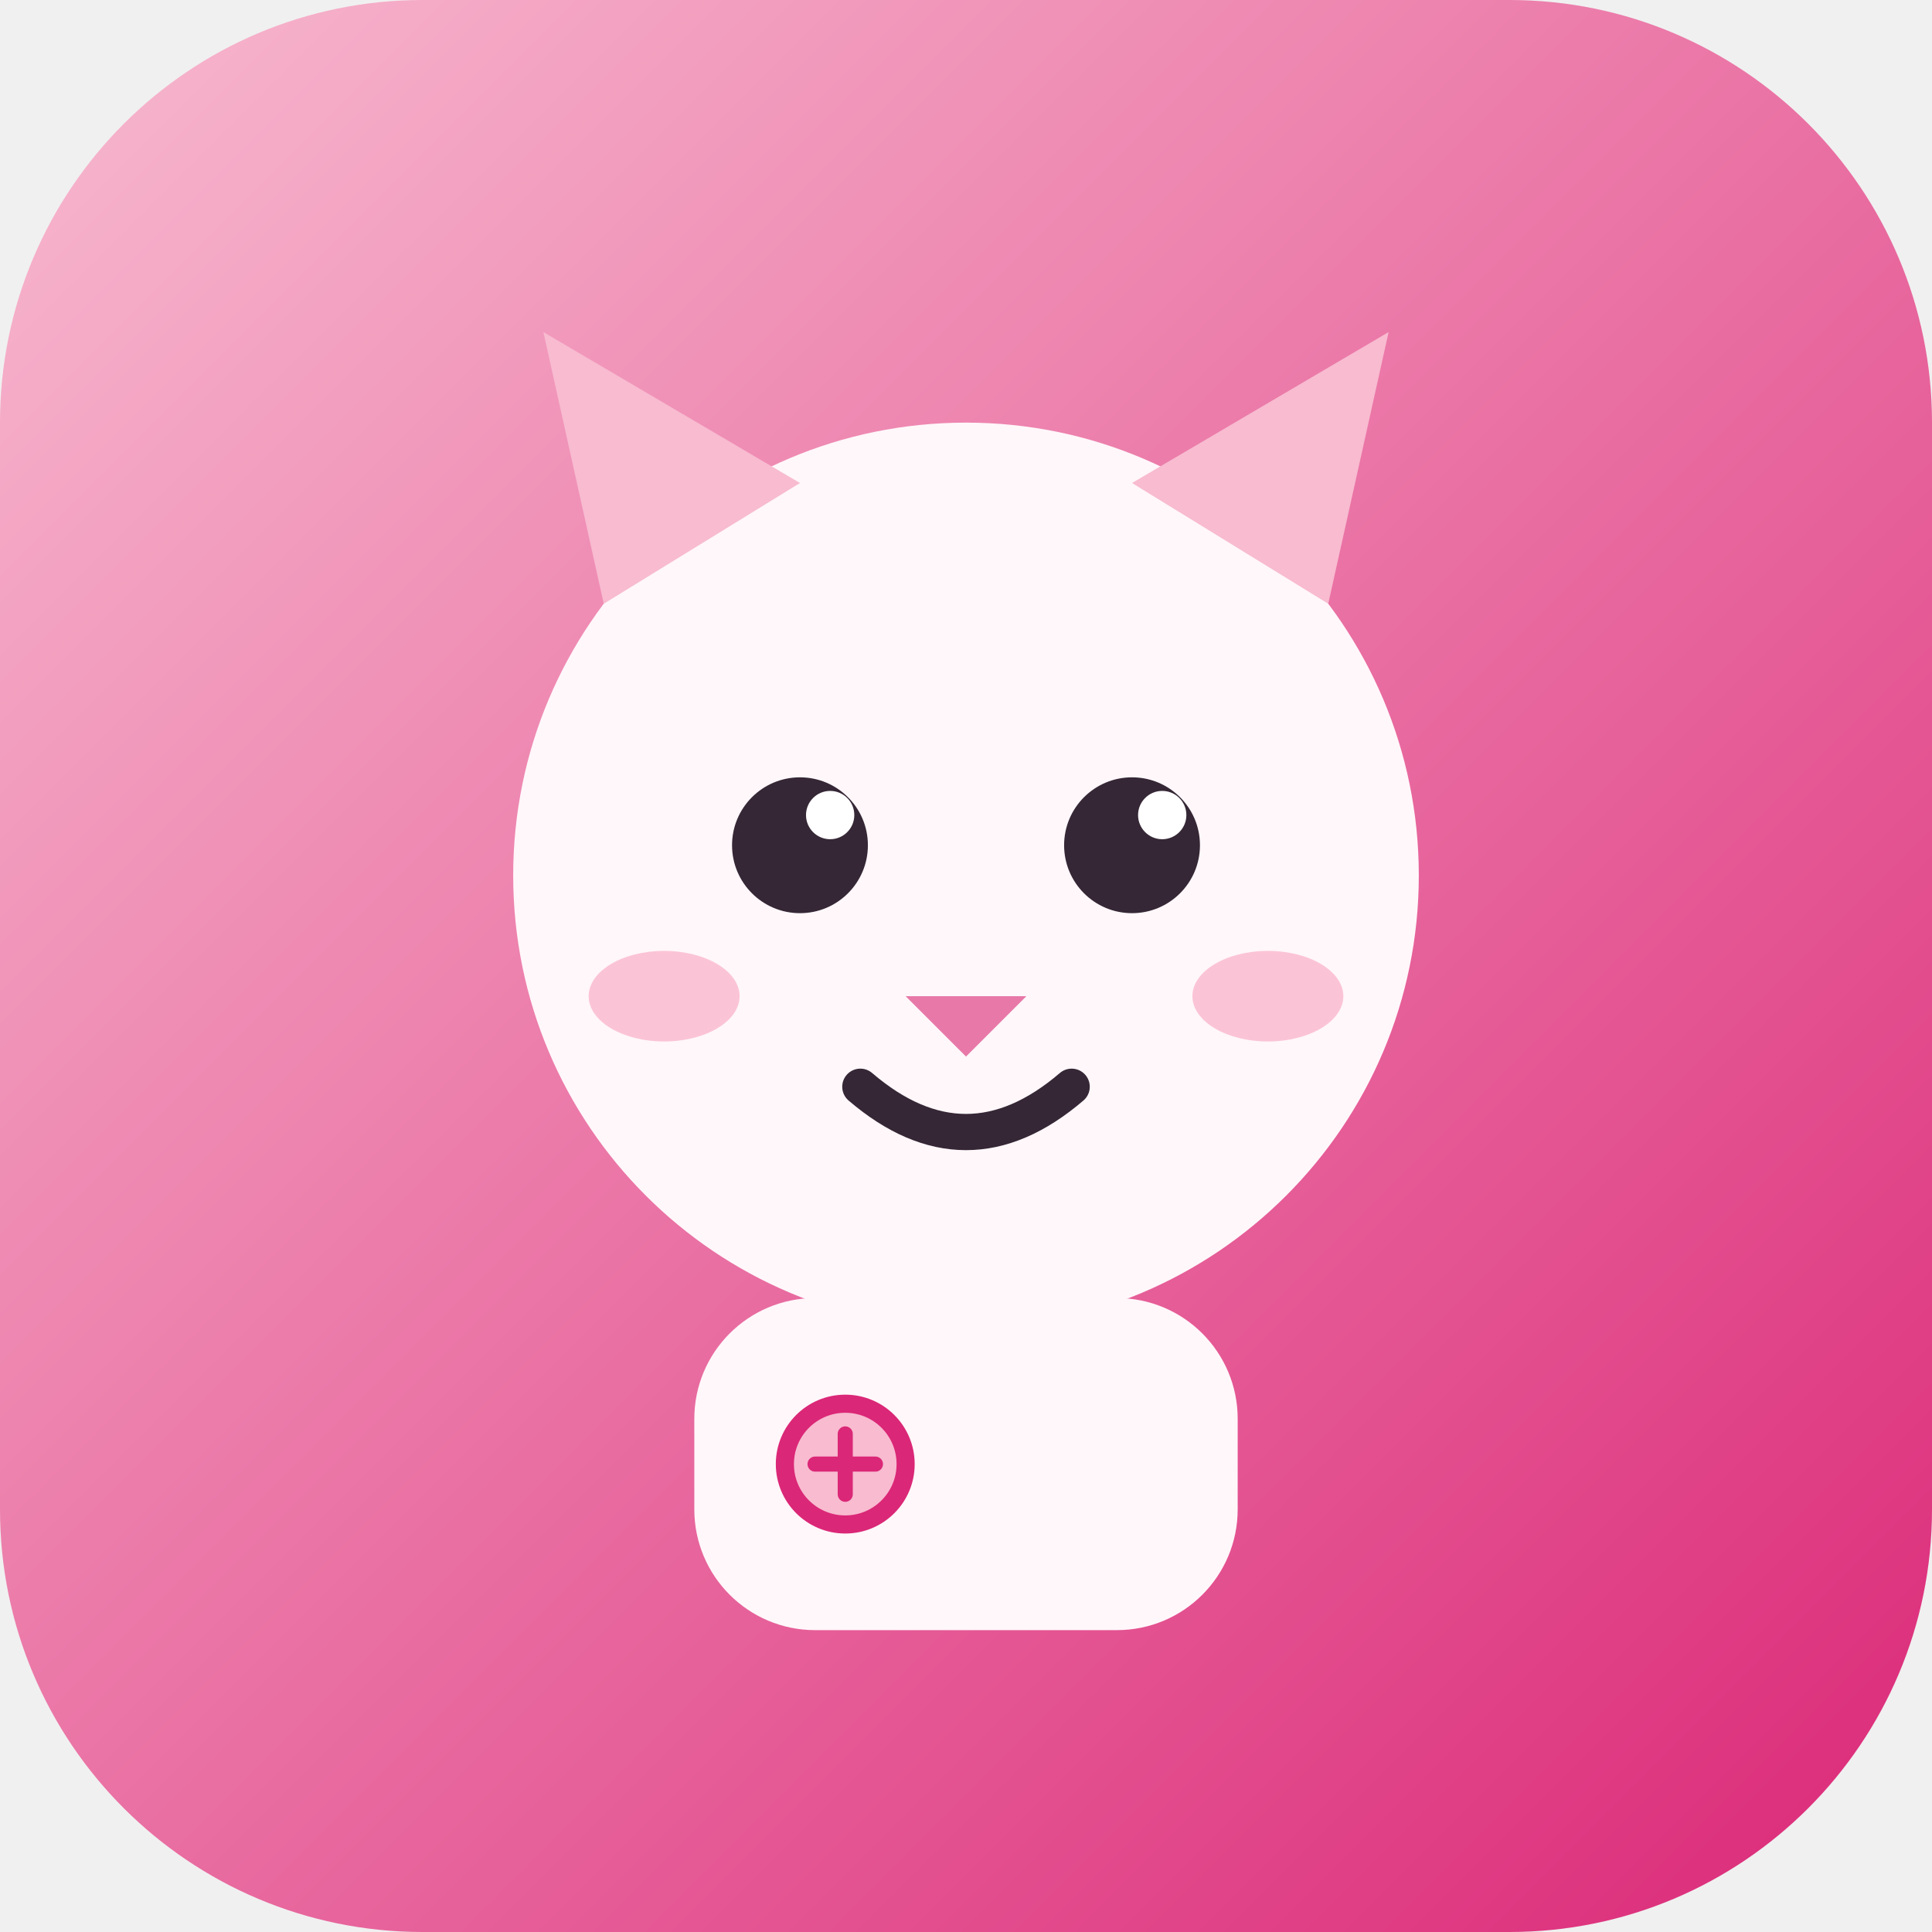
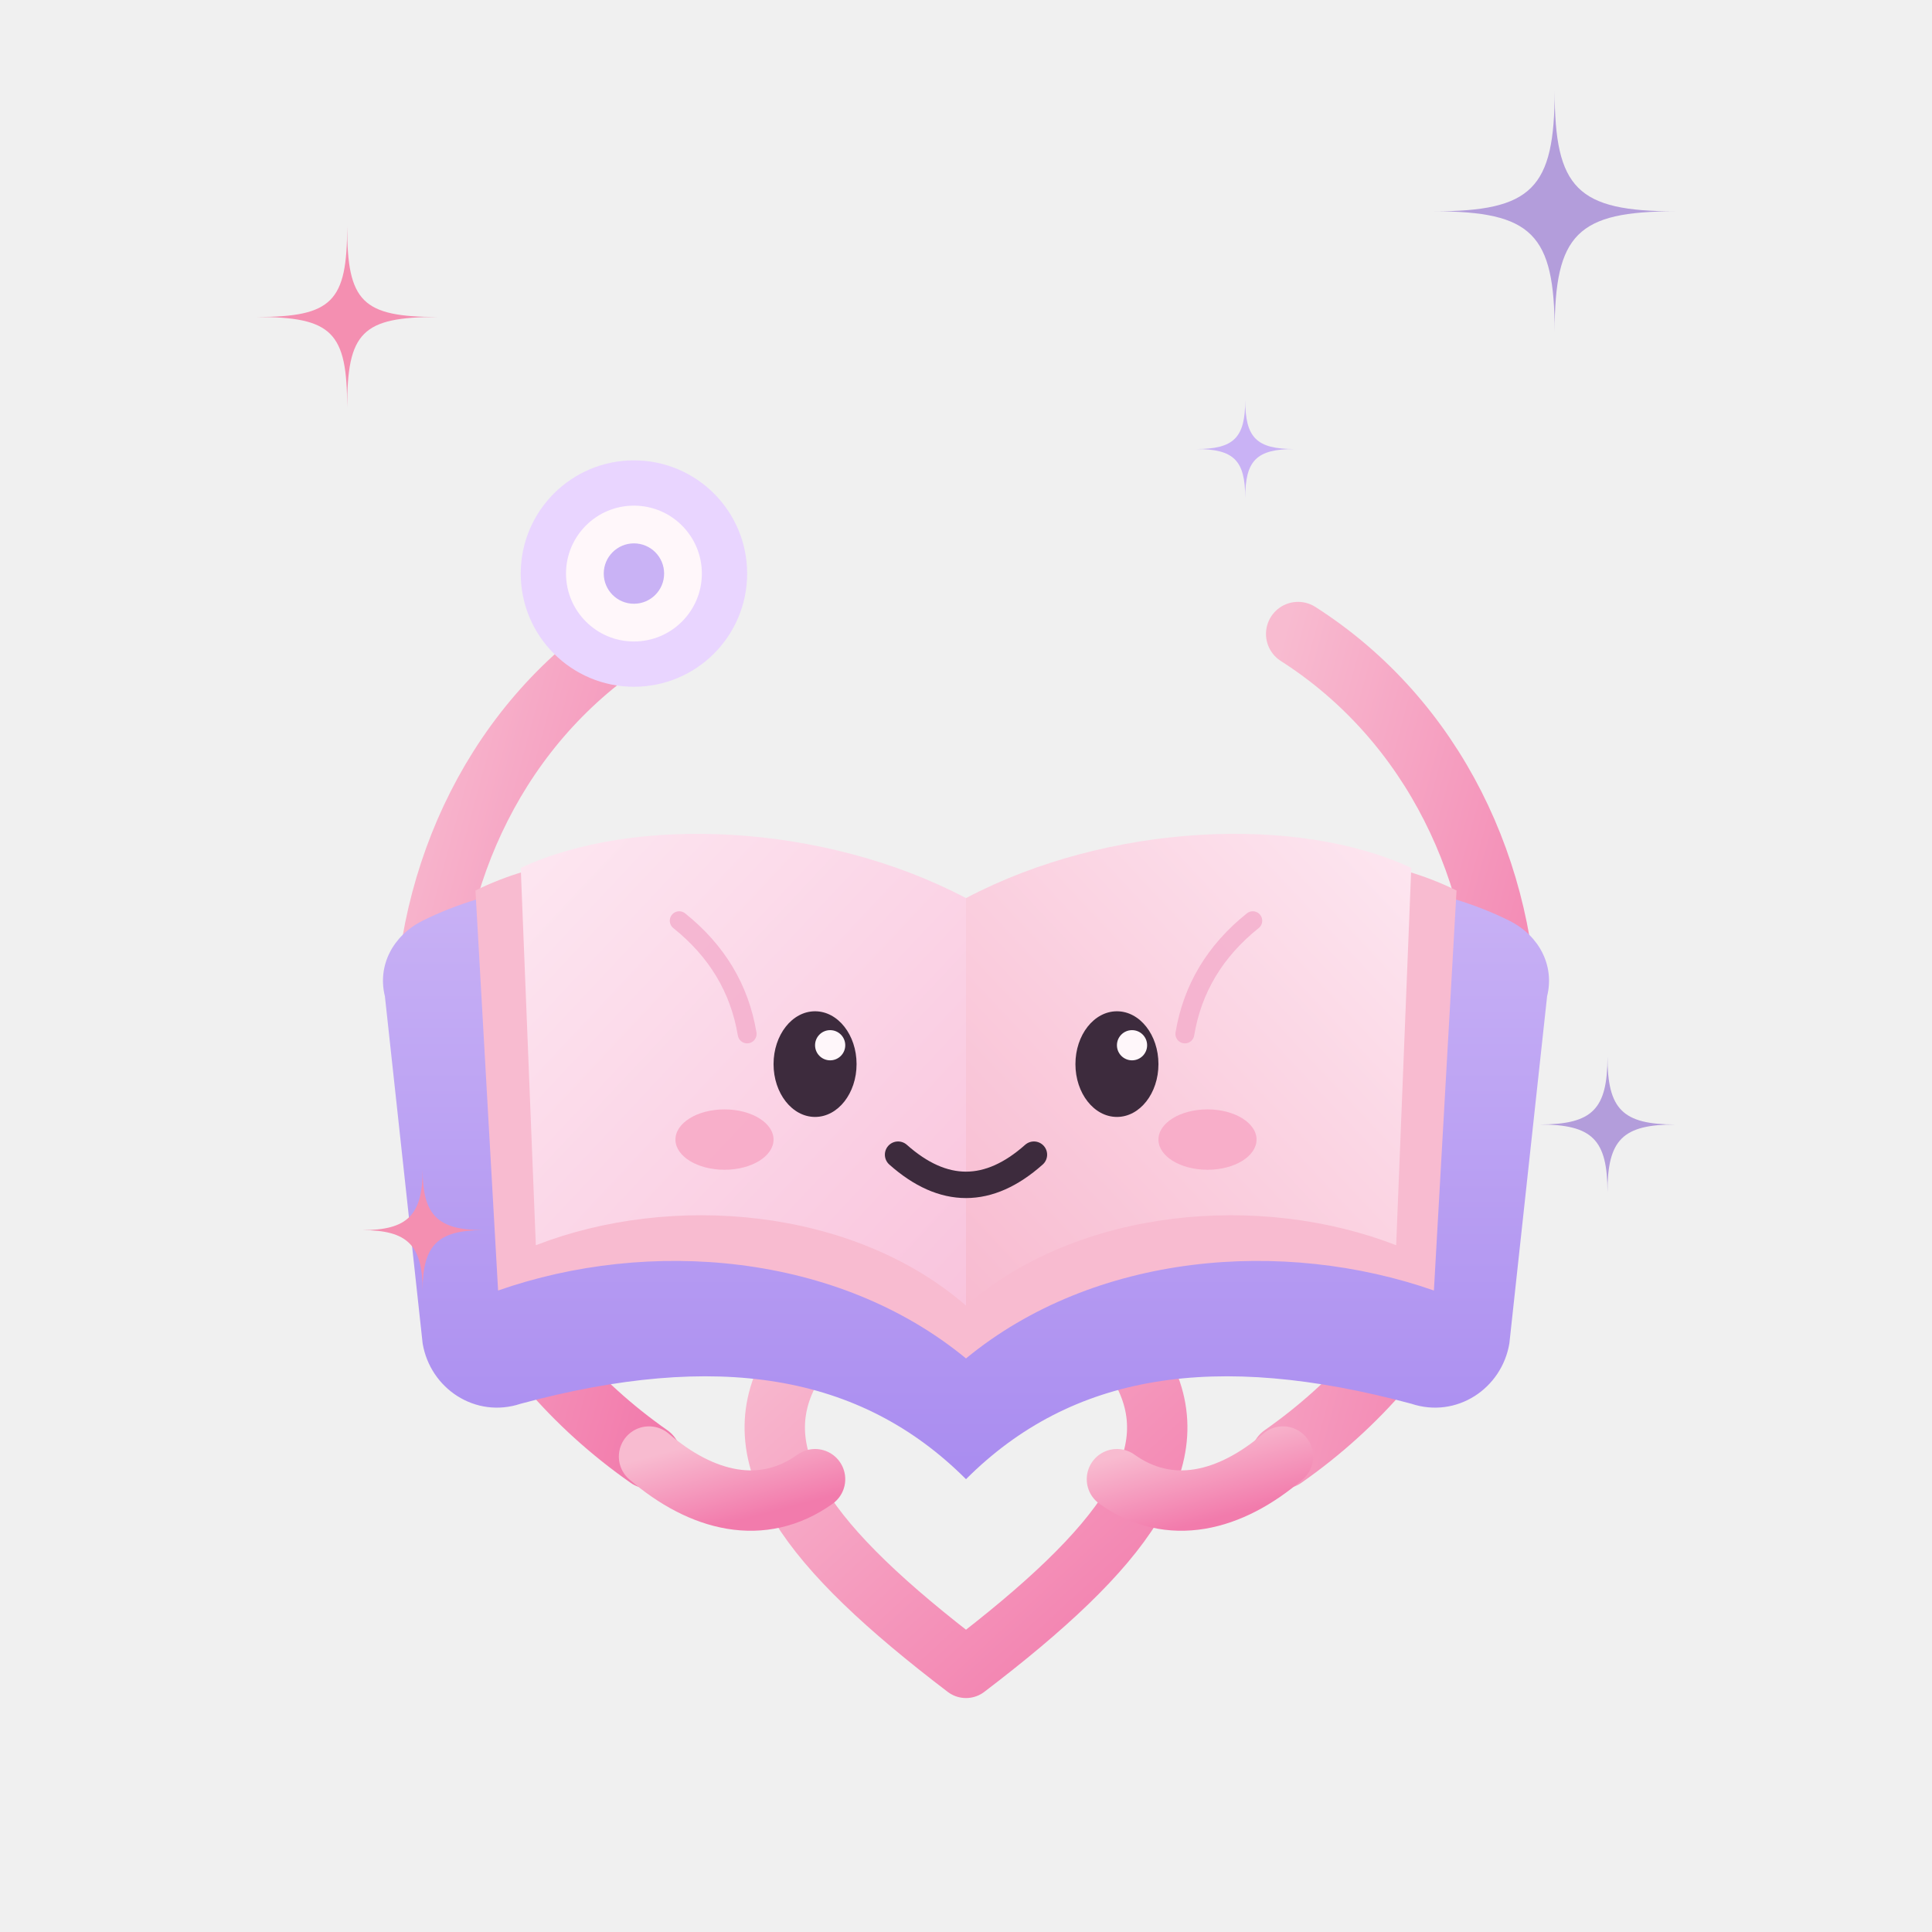
- <svg xmlns="http://www.w3.org/2000/svg" viewBox="0 0 128 128" role="img" aria-label="MedTech Study Companion icon">
+ <svg xmlns="http://www.w3.org/2000/svg" viewBox="0 0 512 512" role="img" aria-label="MedTech Study Companion mascot: a smiling pink book with a stethoscope heart">
  <defs>
-     <linearGradient id="g" x1="0" y1="0" x2="1" y2="1">
+     <linearGradient id="pgL" x1="0" y1="0" x2="1" y2="1">
+       <stop offset="0" stop-color="#FDE7F1" />
+       <stop offset="1" stop-color="#F9C4DD" />
+     </linearGradient>
+     <linearGradient id="pgR" x1="1" y1="0" x2="0" y2="1">
+       <stop offset="0" stop-color="#FDE7F1" />
+       <stop offset="1" stop-color="#F8BBD0" />
+     </linearGradient>
+     <linearGradient id="cover" x1="0" y1="0" x2="0" y2="1">
+       <stop offset="0" stop-color="#C9B2F5" />
+       <stop offset="1" stop-color="#A98CF0" />
+     </linearGradient>
+     <linearGradient id="tube" x1="0" y1="0" x2="1" y2="1">
      <stop offset="0" stop-color="#F8BBD0" />
-       <stop offset="1" stop-color="#DB2777" />
+       <stop offset="1" stop-color="#F27BAC" />
    </linearGradient>
  </defs>
-   <rect width="128" height="128" rx="28" fill="url(#g)" />
-   <circle cx="64" cy="58" r="30" fill="#FFF7FA" />
-   <path d="M40 40 l-4 -18 17 10 z" fill="#F8BBD0" />
-   <path d="M88 40 l4 -18 -17 10 z" fill="#F8BBD0" />
-   <circle cx="53" cy="56" r="4.5" fill="#352735" />
-   <circle cx="75" cy="56" r="4.5" fill="#352735" />
-   <circle cx="55" cy="54" r="1.6" fill="#fff" />
-   <circle cx="77" cy="54" r="1.6" fill="#fff" />
-   <path d="M60 66 h8 l-4 4 z" fill="#E778A8" />
-   <path d="M57 72 q7 6 14 0" stroke="#352735" stroke-width="2.4" fill="none" stroke-linecap="round" />
-   <ellipse cx="44" cy="66" rx="5" ry="3" fill="#FBC4D6" />
-   <ellipse cx="84" cy="66" rx="5" ry="3" fill="#FBC4D6" />
-   <rect x="46" y="86" width="36" height="22" rx="8" fill="#FFF7FA" />
-   <circle cx="56" cy="97" r="4" fill="#F8BBD0" stroke="#DB2777" stroke-width="1.2" />
-   <path d="M54 97 h4 M56 95 v4" stroke="#DB2777" stroke-width="1" stroke-linecap="round" />
+   <path d="M168 168 C 96 214, 92 330, 172 386" fill="none" stroke="url(#tube)" stroke-width="17" stroke-linecap="round" />
+   <path d="M344 168 C 416 214, 420 330, 340 386" fill="none" stroke="url(#tube)" stroke-width="17" stroke-linecap="round" />
+   <path d="M256 442 C 214 410, 196 386, 210 362 C 221 343, 248 344, 256 364 C 264 344, 291 343, 302 362 C 316 386, 298 410, 256 442 Z" fill="none" stroke="url(#tube)" stroke-width="16" stroke-linejoin="round" />
+   <path d="M172 386 C 186 398, 202 402, 216 392" fill="none" stroke="url(#tube)" stroke-width="16" stroke-linecap="round" />
+   <path d="M340 386 C 326 398, 310 402, 296 392" fill="none" stroke="url(#tube)" stroke-width="16" stroke-linecap="round" />
+   <circle cx="168" cy="152" r="30" fill="#E9D5FF" />
+   <circle cx="168" cy="152" r="18" fill="#FFF7FA" />
+   <circle cx="168" cy="152" r="8" fill="#C9B2F5" />
+   <path d="M256 252 C 208 230, 148 226, 112 244 C 104 248, 100 256, 102 264 L 112 356 C 114 368, 126 376, 138 372 C 190 358, 228 364, 256 392 C 284 364, 322 358, 374 372 C 386 376, 398 368, 400 356 L 410 264 C 412 256, 408 248, 400 244 C 364 226, 304 230, 256 252 Z" fill="url(#cover)" />
+   <path d="M256 244 C 212 224, 158 220, 126 236 L 132 342 C 172 328, 222 332, 256 360 C 290 332, 340 328, 380 342 L 386 236 C 354 220, 300 224, 256 244 Z" fill="#F8BBD0" />
+   <path d="M256 238 C 218 218, 168 216, 138 230 L 142 330 C 178 316, 226 320, 256 346 Z" fill="url(#pgL)" />
+   <path d="M256 238 C 294 218, 344 216, 374 230 L 370 330 C 334 316, 286 320, 256 346 Z" fill="url(#pgR)" />
+   <path d="M180 244 C 190 252, 196 262, 198 274" fill="none" stroke="#F2A6C8" stroke-width="5" stroke-linecap="round" opacity="0.7" />
+   <path d="M332 244 C 322 252, 316 262, 314 274" fill="none" stroke="#F2A6C8" stroke-width="5" stroke-linecap="round" opacity="0.7" />
+   <ellipse cx="216" cy="282" rx="11" ry="14" fill="#3D2B3D" />
+   <ellipse cx="296" cy="282" rx="11" ry="14" fill="#3D2B3D" />
+   <circle cx="220" cy="277" r="4" fill="#FFF7FA" />
+   <circle cx="300" cy="277" r="4" fill="#FFF7FA" />
+   <path d="M238 306 Q 256 322 274 306" fill="none" stroke="#3D2B3D" stroke-width="7" stroke-linecap="round" />
+   <ellipse cx="192" cy="302" rx="13" ry="8" fill="#F8A8C6" opacity="0.85" />
+   <ellipse cx="320" cy="302" rx="13" ry="8" fill="#F8A8C6" opacity="0.85" />
+   <path d="M92 108 C 92 88, 96 84, 116 84 C 96 84, 92 80, 92 60 C 92 80, 88 84, 68 84 C 88 84, 92 88, 92 108 Z" fill="#F48FB1" />
+   <path d="M412 88 C 412 62, 418 56, 444 56 C 418 56, 412 50, 412 24 C 412 50, 406 56, 380 56 C 406 56, 412 62, 412 88 Z" fill="#B39DDB" />
+   <path d="M426 316 C 426 302, 430 298, 444 298 C 430 298, 426 294, 426 280 C 426 294, 422 298, 408 298 C 422 298, 426 302, 426 316 Z" fill="#B39DDB" />
+   <path d="M112 342 C 112 330, 116 326, 128 326 C 116 326, 112 322, 112 310 C 112 322, 108 326, 96 326 C 108 326, 112 330, 112 342 Z" fill="#F48FB1" />
+   <path d="M330 132 C 330 122, 333 119, 343 119 C 333 119, 330 116, 330 106 C 330 116, 327 119, 317 119 C 327 119, 330 122, 330 132 Z" fill="#C9B2F5" />
</svg>
